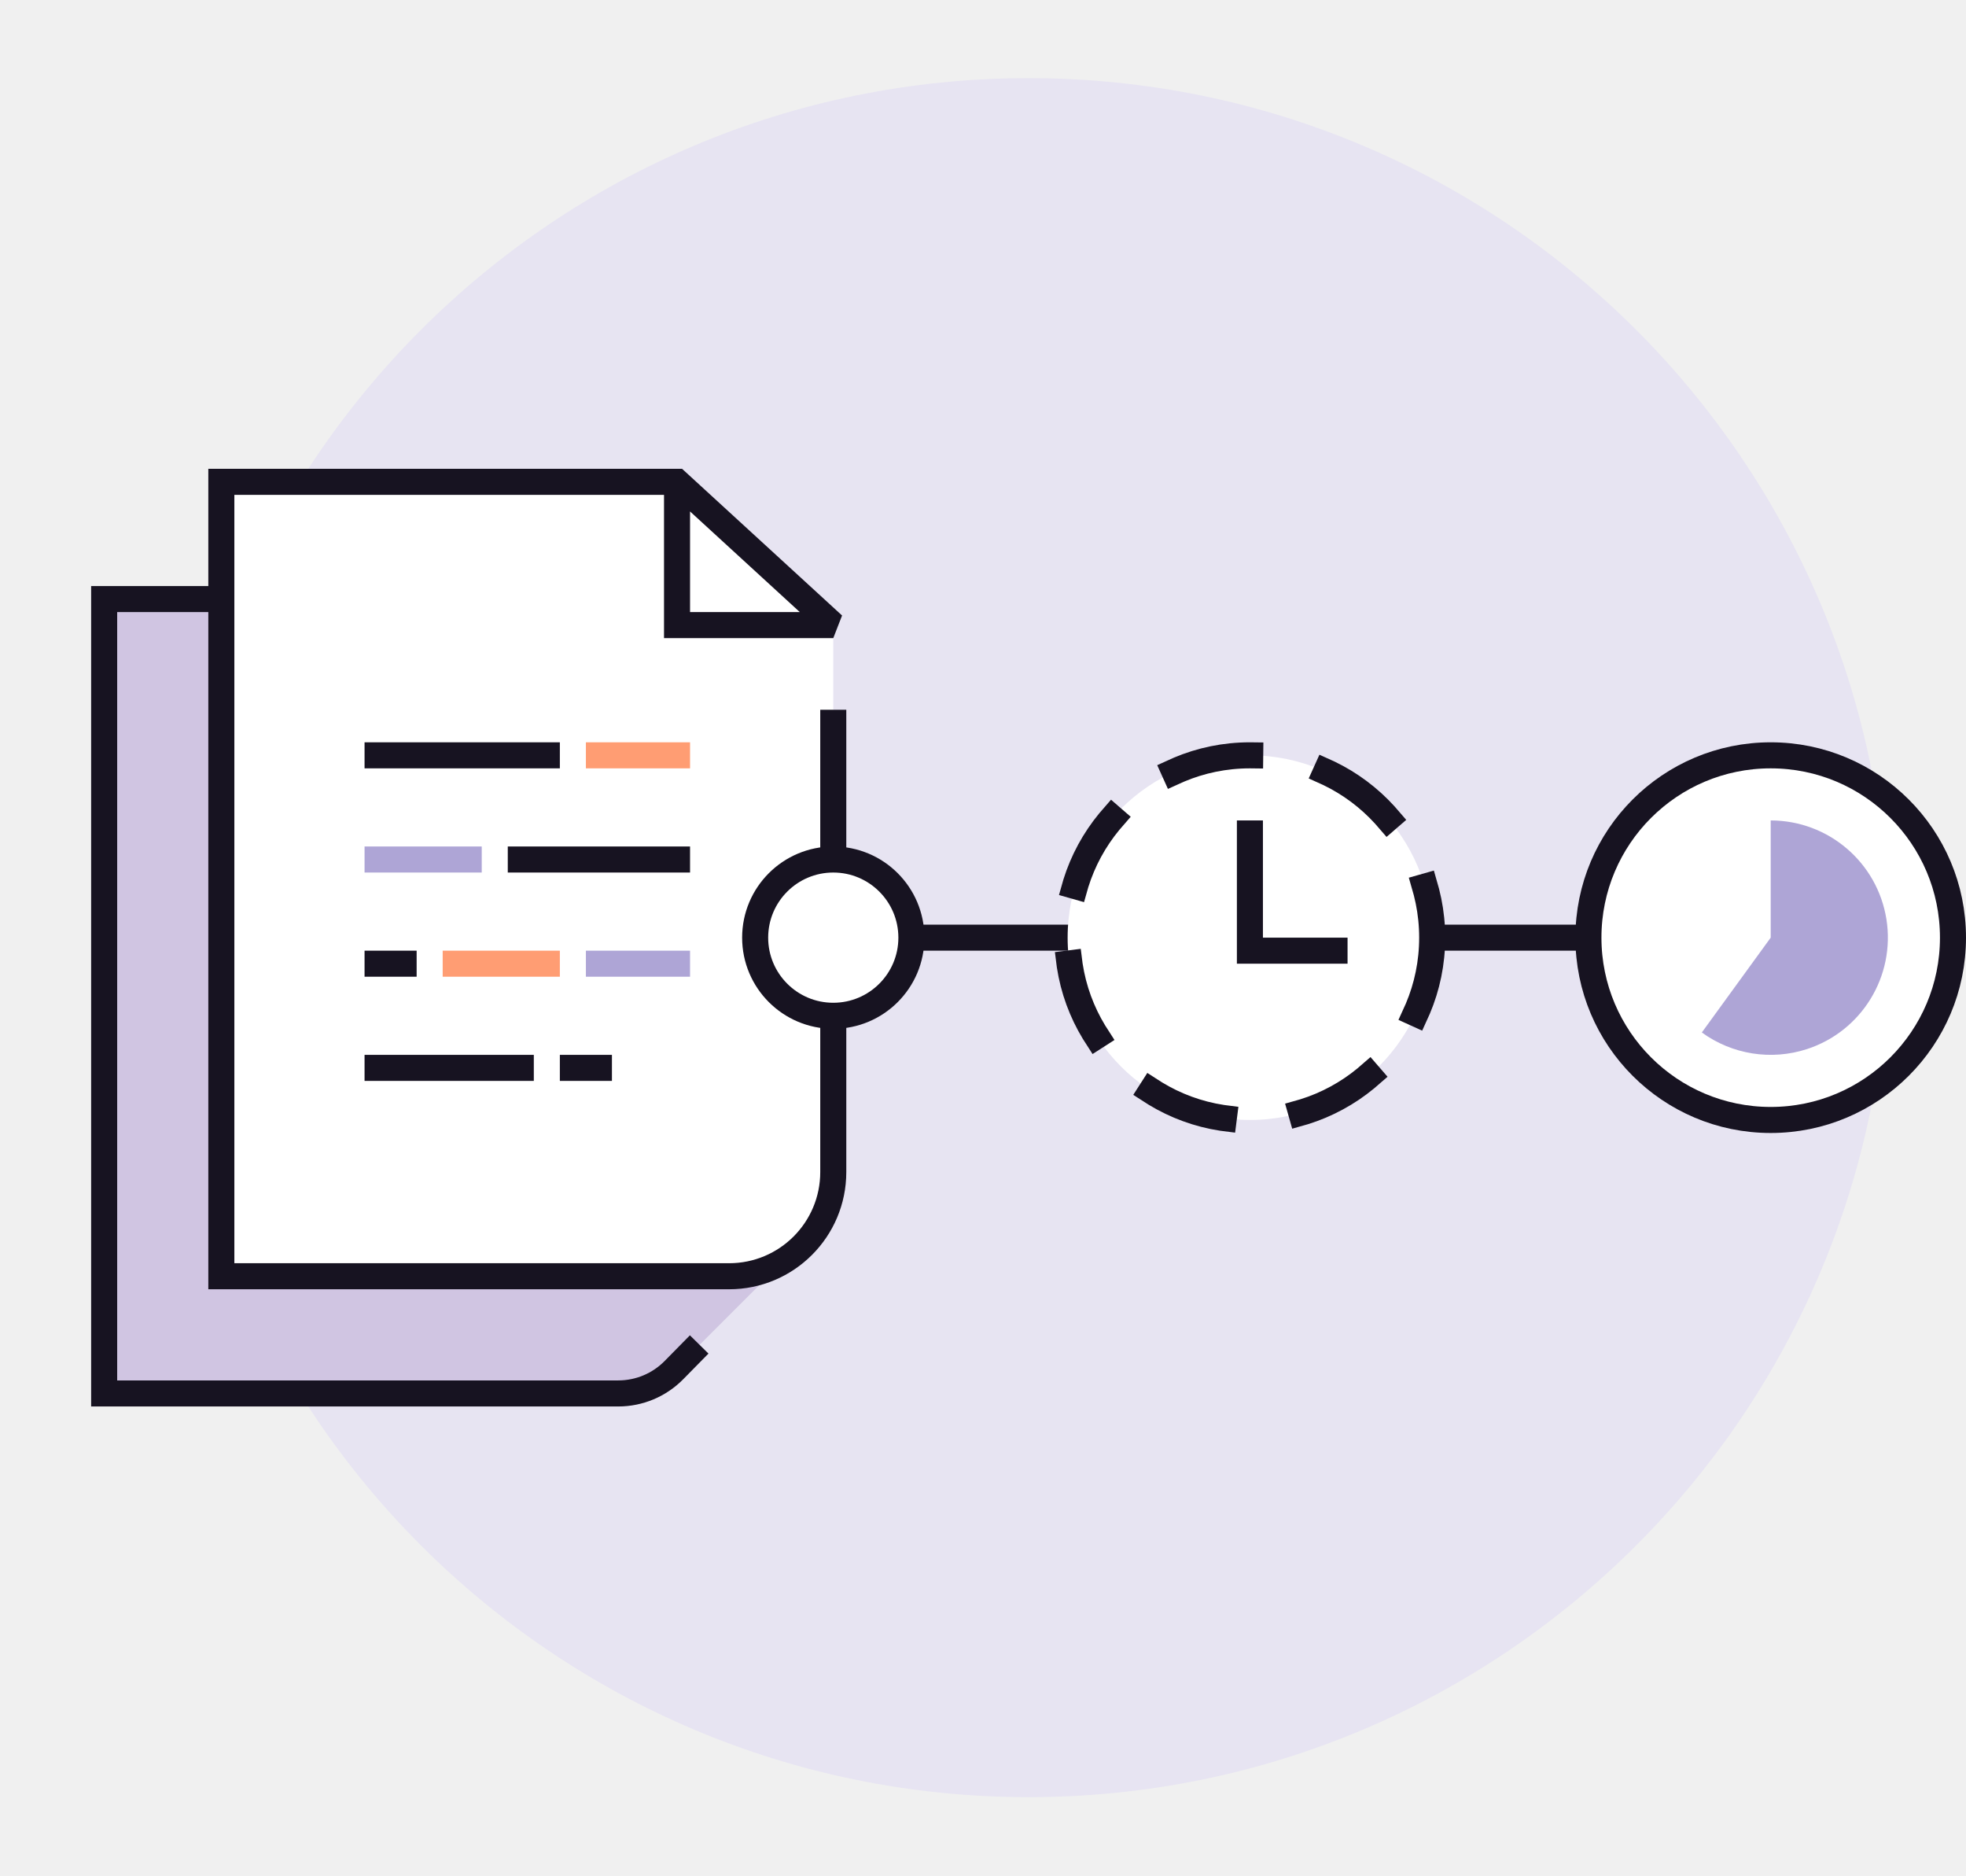
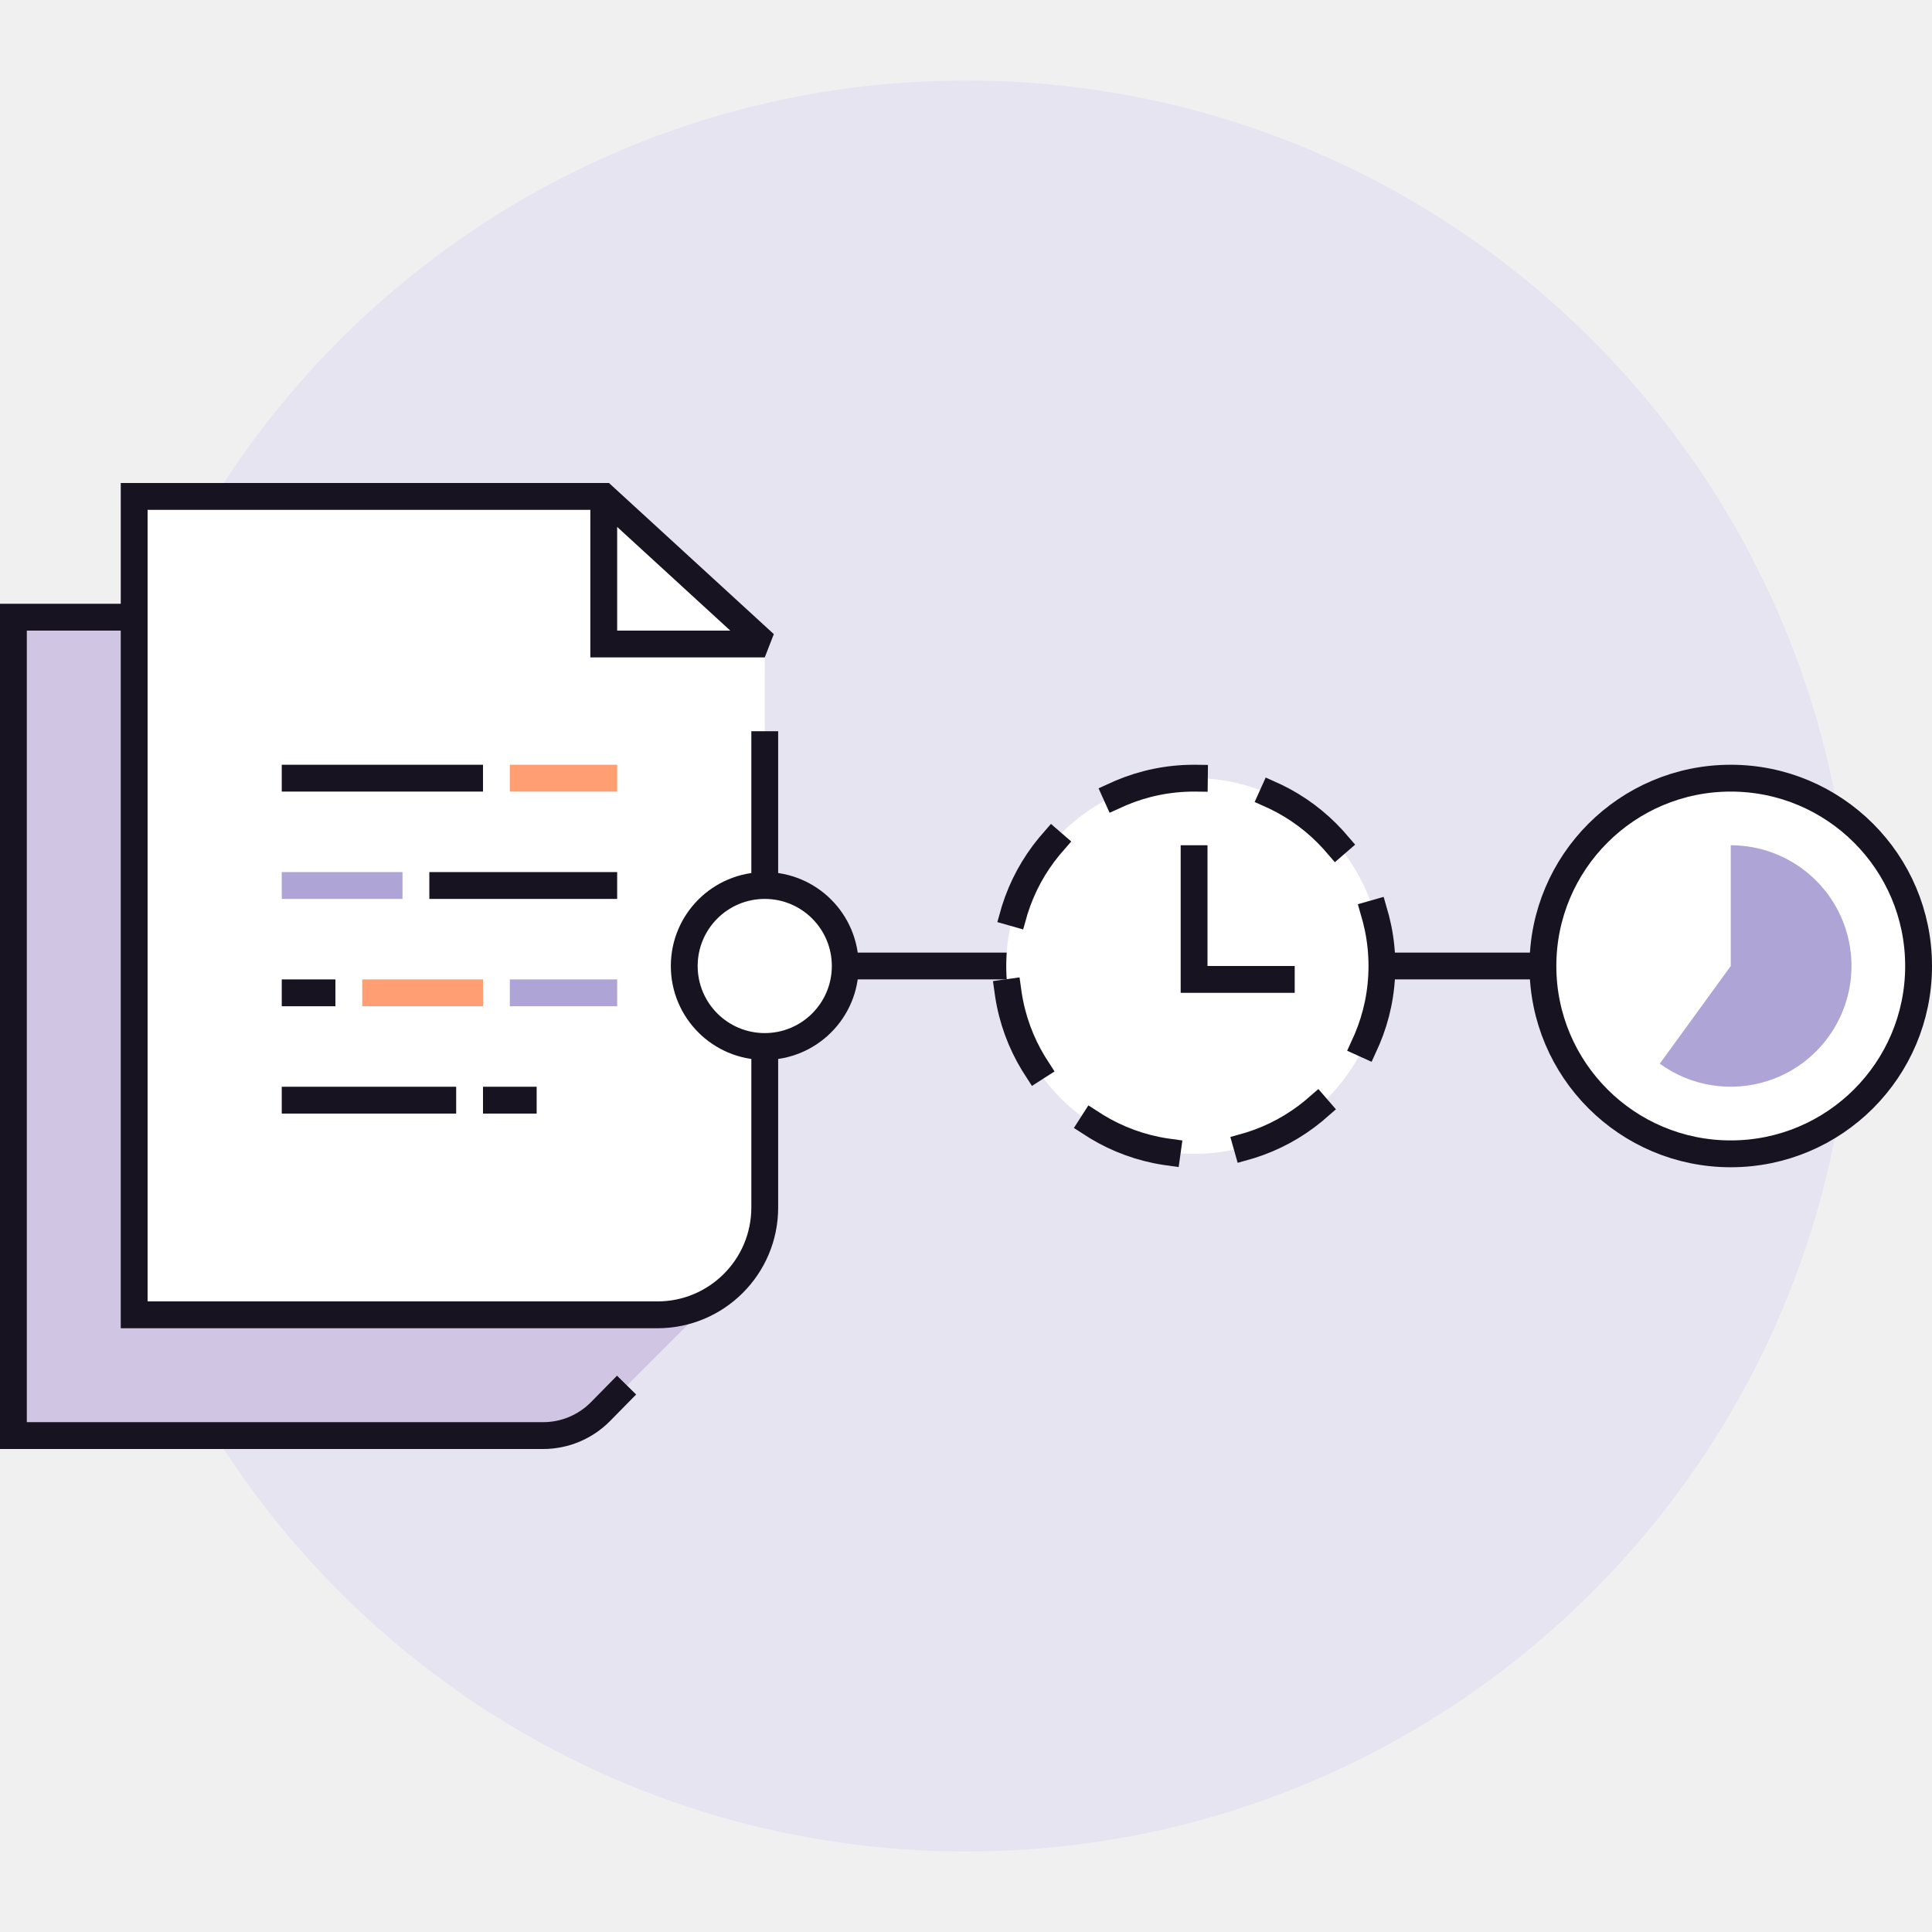
- <svg xmlns="http://www.w3.org/2000/svg" width="151" height="144" fill="none" viewBox="0 0 151 144">
-   <rect width="132" height="132" x="13" y="6" fill="#E7E4F2" rx="66" />
-   <path stroke="#171321" stroke-linecap="square" stroke-linejoin="round" stroke-width="2" d="M68 72h66" />
-   <path fill="#D0C5E2" d="M17 46.08H8V107h42l9-9H17V46.08Z" />
-   <path stroke="#171321" stroke-linecap="square" stroke-width="2" d="M17 46H8v61h39.486a6 6 0 0 0 4.277-1.793L53 103.95" />
-   <path fill="#fff" d="M17 37h35l12 11v42a8 8 0 0 1-8 8H17V37Z" />
-   <path fill="#fff" d="M64 48 52 37v11h12Z" />
-   <path fill="#171321" d="M17 37v-1h-1v1h1Zm35 0 .676-.737-.287-.263H52v1ZM17 98h-1v1h1v-1Zm48-42.5v-1h-2v1h2ZM64 48v1l.676-1.737L64 48Zm-12 0h-1v1h1v-1ZM17 38h35v-2H17v2Zm39 59H17v2h39v-2Zm-38 1V37h-2v61h2Zm45-42.5V90h2V55.5h-2ZM51.324 37.737l12 11 1.352-1.474-12-11-1.352 1.474ZM64 47H52v2h12v-2Zm-11 1V37h-2v11h2Zm3 51a9 9 0 0 0 9-9h-2a7 7 0 0 1-7 7v2Z" />
-   <path stroke="#171321" stroke-linecap="square" stroke-width="2" d="M29 58h13" />
-   <path stroke="#FF9D73" stroke-linecap="square" stroke-width="2" d="M46 58h6" />
-   <path stroke="#AEA5D6" stroke-linecap="square" stroke-width="2" d="M29 66h7" />
-   <path stroke="#171321" stroke-linecap="square" stroke-width="2" d="M40 66h12M29 74h2" />
-   <path stroke="#FF9D73" stroke-linecap="square" stroke-width="2" d="M35 74h7" />
-   <path stroke="#AEA5D6" stroke-linecap="square" stroke-width="2" d="M46 74h6" />
-   <path stroke="#171321" stroke-linecap="square" stroke-width="2" d="M29 82h11M44 82h2" />
-   <circle cx="136" cy="72" r="14" fill="#fff" stroke="#171321" stroke-linecap="square" stroke-width="2" />
-   <path fill="#AEA5D6" d="M136 63a9.003 9.003 0 0 1 8.889 7.592 9.006 9.006 0 0 1-6.108 9.967 9 9 0 0 1-8.071-1.278L136 72v-9Z" />
-   <circle cx="96" cy="72" r="14" fill="#fff" stroke="#171321" stroke-dasharray="6 6" stroke-linecap="square" stroke-width="2" />
-   <path stroke="#171321" stroke-width="2" d="M103.5 73H96V63" />
-   <circle cx="64" cy="72" r="6" fill="#fff" stroke="#171321" stroke-linecap="square" stroke-width="2" />
+ <svg xmlns="http://www.w3.org/2000/svg" width="144" height="144" fill="none" viewBox="0 0 144 144">
+   <rect width="132" height="132" x="6" y="6" fill="#E7E4F2" rx="66" />
+   <path stroke="#171321" stroke-linecap="square" stroke-linejoin="round" stroke-width="2" d="M61 72h66" />
+   <path fill="#D0C5E2" d="M10 46.08H1V107h42l9-9H10V46.08Z" />
+   <path stroke="#171321" stroke-linecap="square" stroke-width="2" d="M10 46H1v61h39.486a6 6 0 0 0 4.277-1.793L46 103.95" />
+   <path fill="#fff" d="M10 37h35l12 11v42a8 8 0 0 1-8 8H10V37Z" />
+   <path fill="#fff" d="M57 48 45 37v11h12Z" />
+   <path fill="#171321" d="M10 37v-1H9v1h1Zm35 0 .676-.737-.287-.263H45v1ZM10 98H9v1h1v-1Zm48-42.5v-1h-2v1h2ZM57 48v1l.676-1.737L57 48Zm-12 0h-1v1h1v-1ZM10 38h35v-2H10v2Zm39 59H10v2h39v-2Zm-38 1V37H9v61h2Zm45-42.5V90h2V55.5h-2ZM44.324 37.737l12 11 1.352-1.474-12-11-1.352 1.474ZM57 47H45v2h12v-2Zm-11 1V37h-2v11h2Zm3 51a9 9 0 0 0 9-9h-2a7 7 0 0 1-7 7v2Z" />
+   <path stroke="#171321" stroke-linecap="square" stroke-width="2" d="M22 58h13" />
+   <path stroke="#FF9D73" stroke-linecap="square" stroke-width="2" d="M39 58h6" />
+   <path stroke="#AEA5D6" stroke-linecap="square" stroke-width="2" d="M22 66h7" />
+   <path stroke="#171321" stroke-linecap="square" stroke-width="2" d="M33 66h12M22 74h2" />
+   <path stroke="#FF9D73" stroke-linecap="square" stroke-width="2" d="M28 74h7" />
+   <path stroke="#AEA5D6" stroke-linecap="square" stroke-width="2" d="M39 74h6" />
+   <path stroke="#171321" stroke-linecap="square" stroke-width="2" d="M22 82h11M37 82h2" />
+   <circle cx="129" cy="72" r="14" fill="#fff" stroke="#171321" stroke-linecap="square" stroke-width="2" />
+   <path fill="#AEA5D6" d="M129 63a9.003 9.003 0 0 1 8.889 7.592 9.006 9.006 0 0 1-6.108 9.967 9 9 0 0 1-8.071-1.278L129 72v-9Z" />
+   <circle cx="89" cy="72" r="14" fill="#fff" stroke="#171321" stroke-dasharray="6 6" stroke-linecap="square" stroke-width="2" />
+   <path stroke="#171321" stroke-width="2" d="M96.5 73H89V63" />
+   <circle cx="57" cy="72" r="6" fill="#fff" stroke="#171321" stroke-linecap="square" stroke-width="2" />
</svg>
